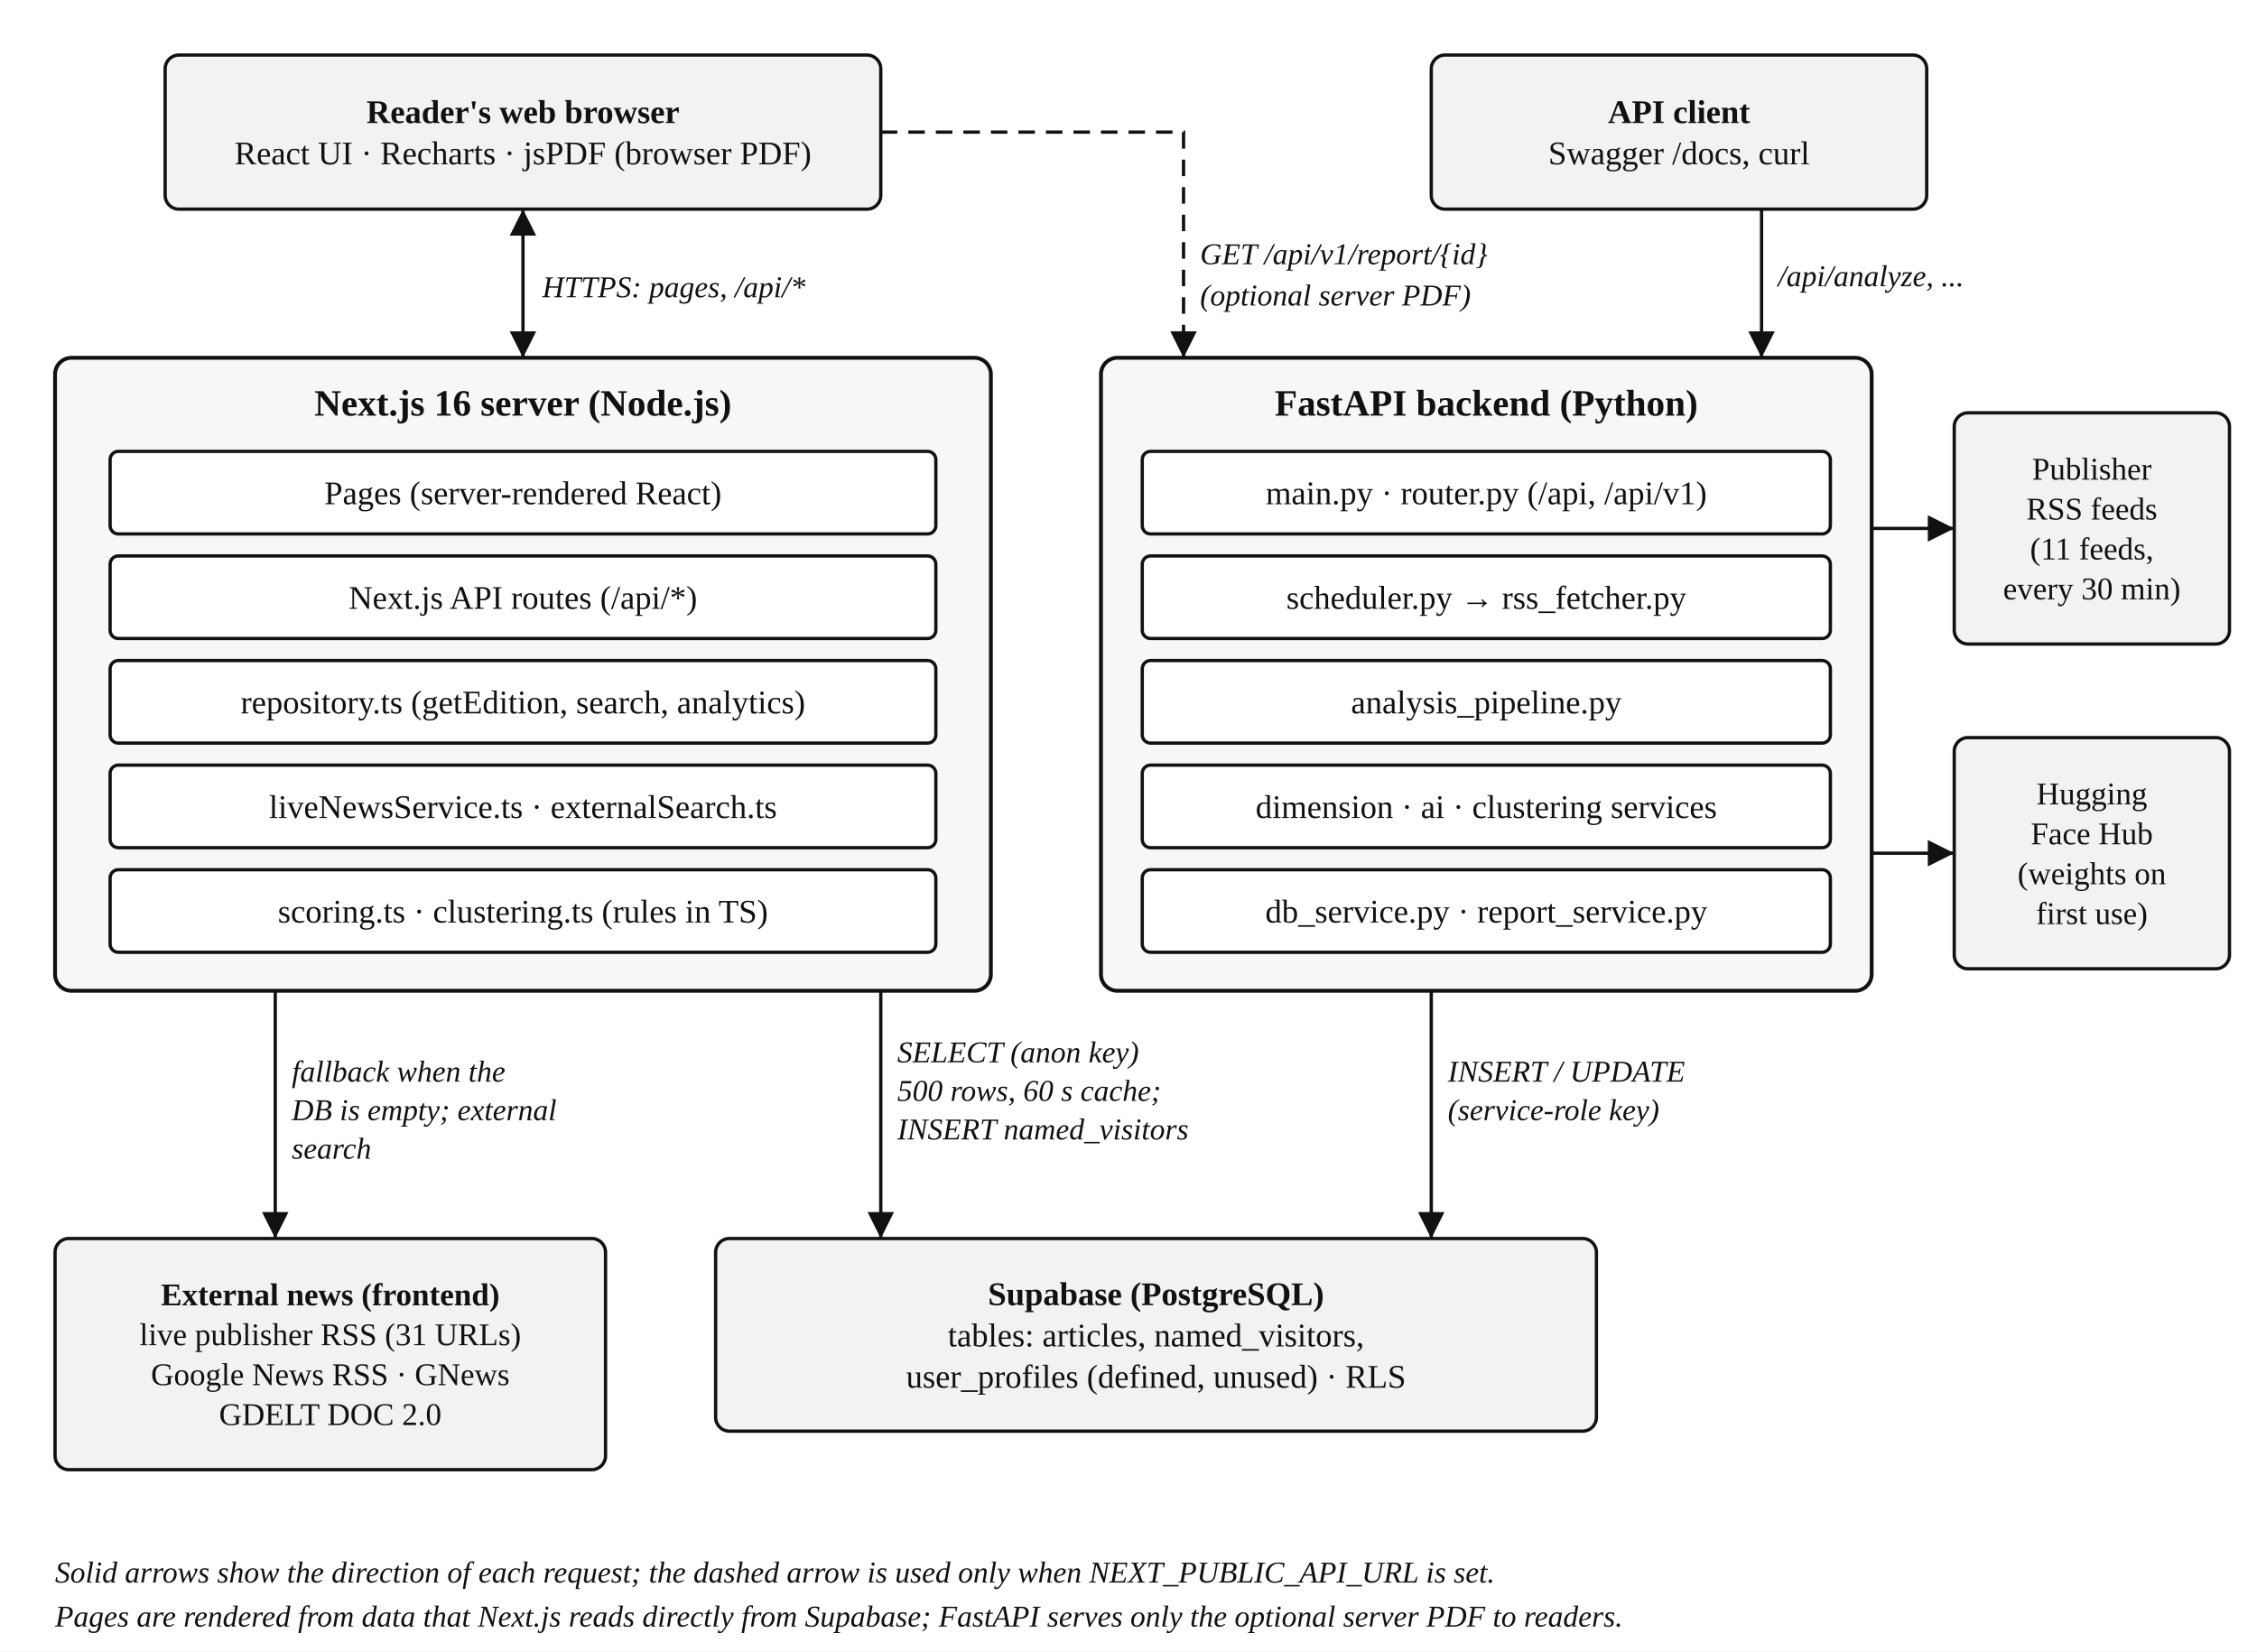
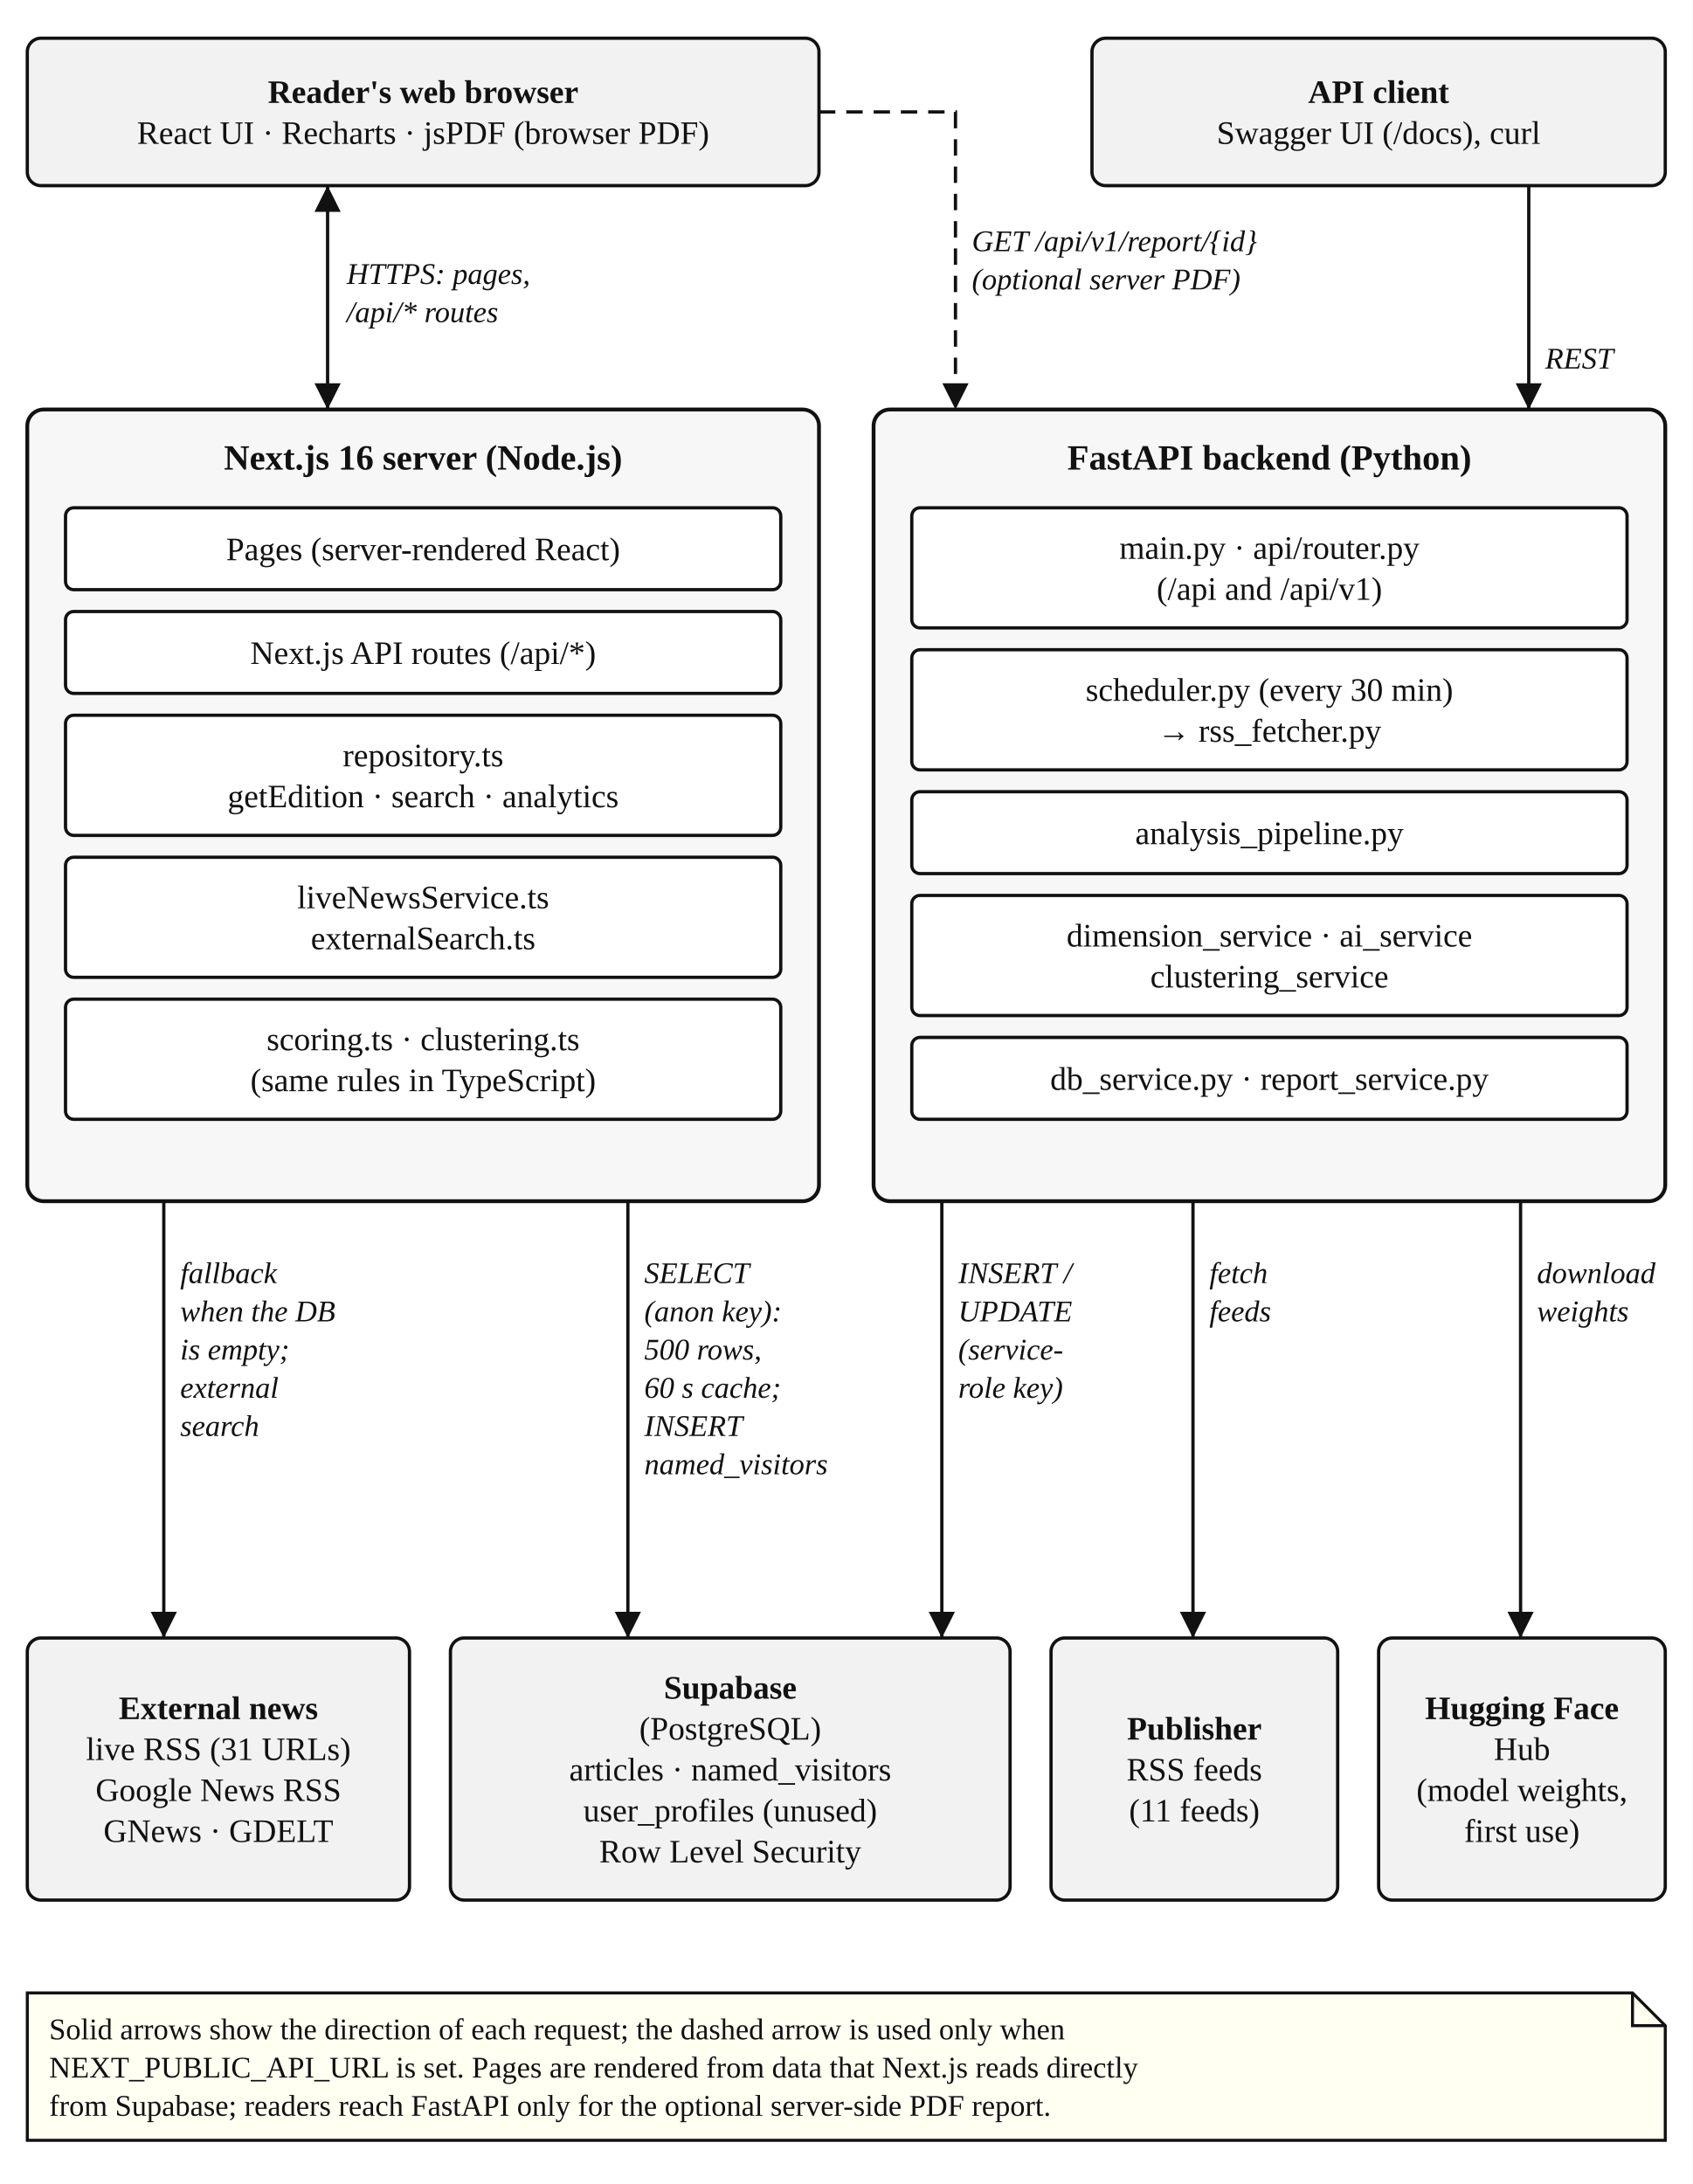
- <svg xmlns="http://www.w3.org/2000/svg" viewBox="0 0 820 600" width="820" height="600">
+ <svg xmlns="http://www.w3.org/2000/svg" viewBox="0 0 620 800" width="620" height="800">
  <defs>
    <marker id="open" viewBox="0 0 10 10" refX="10" refY="5" markerWidth="9" markerHeight="9" orient="auto-start-reverse">
      <path d="M0,0 L10,5 L0,10" fill="none" stroke="#111" stroke-width="1.3" />
    </marker>
    <marker id="solid" viewBox="0 0 10 10" refX="10" refY="5" markerWidth="8" markerHeight="8" orient="auto-start-reverse">
      <path d="M0,0 L10,5 L0,10 z" fill="#111" />
    </marker>
    <marker id="diamond" viewBox="0 0 16 10" refX="16" refY="5" markerWidth="16" markerHeight="10" markerUnits="userSpaceOnUse" orient="auto-start-reverse">
      <path d="M0,5 L8,0 L16,5 L8,10 z" fill="#111" />
    </marker>
  </defs>
  <rect width="100%" height="100%" fill="white" />
-   <rect x="60" y="20" width="260" height="56" rx="5" fill="#f2f2f2" stroke="#111" stroke-width="1.2" />
-   <text x="190.0" y="44.7" font-size="12" text-anchor="middle" font-weight="bold" font-style="normal" font-family="Liberation Serif, Times New Roman, serif" fill="#111">Reader's web browser</text>
-   <text x="190.0" y="59.7" font-size="12" text-anchor="middle" font-weight="normal" font-style="normal" font-family="Liberation Serif, Times New Roman, serif" fill="#111">React UI · Recharts · jsPDF (browser PDF)</text>
-   <rect x="520" y="20" width="180" height="56" rx="5" fill="#f2f2f2" stroke="#111" stroke-width="1.2" />
-   <text x="610.0" y="44.7" font-size="12" text-anchor="middle" font-weight="bold" font-style="normal" font-family="Liberation Serif, Times New Roman, serif" fill="#111">API client</text>
-   <text x="610.0" y="59.7" font-size="12" text-anchor="middle" font-weight="normal" font-style="normal" font-family="Liberation Serif, Times New Roman, serif" fill="#111">Swagger /docs, curl</text>
-   <rect x="20" y="130" width="340" height="230" rx="6" fill="#f7f7f7" stroke="#111" stroke-width="1.4" />
-   <text x="190" y="151" font-size="13.5" text-anchor="middle" font-weight="bold" font-style="normal" font-family="Liberation Serif, Times New Roman, serif" fill="#111">Next.js 16 server (Node.js)</text>
-   <rect x="40" y="164" width="300" height="30" rx="3" fill="white" stroke="#111" stroke-width="1.2" />
-   <text x="190.0" y="183.2" font-size="12" text-anchor="middle" font-weight="normal" font-style="normal" font-family="Liberation Serif, Times New Roman, serif" fill="#111">Pages (server-rendered React)</text>
-   <rect x="40" y="202" width="300" height="30" rx="3" fill="white" stroke="#111" stroke-width="1.2" />
-   <text x="190.0" y="221.2" font-size="12" text-anchor="middle" font-weight="normal" font-style="normal" font-family="Liberation Serif, Times New Roman, serif" fill="#111">Next.js API routes (/api/*)</text>
-   <rect x="40" y="240" width="300" height="30" rx="3" fill="white" stroke="#111" stroke-width="1.2" />
-   <text x="190.0" y="259.2" font-size="12" text-anchor="middle" font-weight="normal" font-style="normal" font-family="Liberation Serif, Times New Roman, serif" fill="#111">repository.ts (getEdition, search, analytics)</text>
-   <rect x="40" y="278" width="300" height="30" rx="3" fill="white" stroke="#111" stroke-width="1.2" />
-   <text x="190.0" y="297.2" font-size="12" text-anchor="middle" font-weight="normal" font-style="normal" font-family="Liberation Serif, Times New Roman, serif" fill="#111">liveNewsService.ts · externalSearch.ts</text>
-   <rect x="40" y="316" width="300" height="30" rx="3" fill="white" stroke="#111" stroke-width="1.2" />
-   <text x="190.0" y="335.2" font-size="12" text-anchor="middle" font-weight="normal" font-style="normal" font-family="Liberation Serif, Times New Roman, serif" fill="#111">scoring.ts · clustering.ts (rules in TS)</text>
-   <rect x="400" y="130" width="280" height="230" rx="6" fill="#f7f7f7" stroke="#111" stroke-width="1.4" />
-   <text x="540" y="151" font-size="13.5" text-anchor="middle" font-weight="bold" font-style="normal" font-family="Liberation Serif, Times New Roman, serif" fill="#111">FastAPI backend (Python)</text>
-   <rect x="415" y="164" width="250" height="30" rx="3" fill="white" stroke="#111" stroke-width="1.2" />
-   <text x="540.0" y="183.2" font-size="12" text-anchor="middle" font-weight="normal" font-style="normal" font-family="Liberation Serif, Times New Roman, serif" fill="#111">main.py · router.py (/api, /api/v1)</text>
-   <rect x="415" y="202" width="250" height="30" rx="3" fill="white" stroke="#111" stroke-width="1.2" />
-   <text x="540.0" y="221.2" font-size="12" text-anchor="middle" font-weight="normal" font-style="normal" font-family="Liberation Serif, Times New Roman, serif" fill="#111">scheduler.py → rss_fetcher.py</text>
-   <rect x="415" y="240" width="250" height="30" rx="3" fill="white" stroke="#111" stroke-width="1.2" />
-   <text x="540.0" y="259.2" font-size="12" text-anchor="middle" font-weight="normal" font-style="normal" font-family="Liberation Serif, Times New Roman, serif" fill="#111">analysis_pipeline.py</text>
-   <rect x="415" y="278" width="250" height="30" rx="3" fill="white" stroke="#111" stroke-width="1.2" />
-   <text x="540.0" y="297.2" font-size="12" text-anchor="middle" font-weight="normal" font-style="normal" font-family="Liberation Serif, Times New Roman, serif" fill="#111">dimension · ai · clustering services</text>
-   <rect x="415" y="316" width="250" height="30" rx="3" fill="white" stroke="#111" stroke-width="1.2" />
-   <text x="540.0" y="335.2" font-size="12" text-anchor="middle" font-weight="normal" font-style="normal" font-family="Liberation Serif, Times New Roman, serif" fill="#111">db_service.py · report_service.py</text>
-   <rect x="710" y="150" width="100" height="84" rx="5" fill="#f2f2f2" stroke="#111" stroke-width="1.2" />
-   <text x="760.0" y="174.275" font-size="11.5" text-anchor="middle" font-weight="normal" font-style="normal" font-family="Liberation Serif, Times New Roman, serif" fill="#111">Publisher</text>
-   <text x="760.0" y="188.775" font-size="11.5" text-anchor="middle" font-weight="normal" font-style="normal" font-family="Liberation Serif, Times New Roman, serif" fill="#111">RSS feeds</text>
-   <text x="760.0" y="203.275" font-size="11.5" text-anchor="middle" font-weight="normal" font-style="normal" font-family="Liberation Serif, Times New Roman, serif" fill="#111">(11 feeds,</text>
-   <text x="760.0" y="217.775" font-size="11.5" text-anchor="middle" font-weight="normal" font-style="normal" font-family="Liberation Serif, Times New Roman, serif" fill="#111">every 30 min)</text>
-   <rect x="710" y="268" width="100" height="84" rx="5" fill="#f2f2f2" stroke="#111" stroke-width="1.2" />
-   <text x="760.0" y="292.275" font-size="11.5" text-anchor="middle" font-weight="normal" font-style="normal" font-family="Liberation Serif, Times New Roman, serif" fill="#111">Hugging</text>
-   <text x="760.0" y="306.775" font-size="11.5" text-anchor="middle" font-weight="normal" font-style="normal" font-family="Liberation Serif, Times New Roman, serif" fill="#111">Face Hub</text>
-   <text x="760.0" y="321.275" font-size="11.5" text-anchor="middle" font-weight="normal" font-style="normal" font-family="Liberation Serif, Times New Roman, serif" fill="#111">(weights on</text>
-   <text x="760.0" y="335.775" font-size="11.5" text-anchor="middle" font-weight="normal" font-style="normal" font-family="Liberation Serif, Times New Roman, serif" fill="#111">first use)</text>
-   <polyline points="680,192 710,192" fill="none" stroke="#111" stroke-width="1.2" marker-end="url(#solid)" />
-   <polyline points="680,310 710,310" fill="none" stroke="#111" stroke-width="1.2" marker-end="url(#solid)" />
-   <rect x="260" y="450" width="320" height="70" rx="5" fill="#f2f2f2" stroke="#111" stroke-width="1.2" />
-   <text x="420.0" y="474.2" font-size="12" text-anchor="middle" font-weight="bold" font-style="normal" font-family="Liberation Serif, Times New Roman, serif" fill="#111">Supabase (PostgreSQL)</text>
-   <text x="420.0" y="489.2" font-size="12" text-anchor="middle" font-weight="normal" font-style="normal" font-family="Liberation Serif, Times New Roman, serif" fill="#111">tables: articles, named_visitors,</text>
-   <text x="420.0" y="504.2" font-size="12" text-anchor="middle" font-weight="normal" font-style="normal" font-family="Liberation Serif, Times New Roman, serif" fill="#111">user_profiles (defined, unused) · RLS</text>
-   <rect x="20" y="450" width="200" height="84" rx="5" fill="#f2f2f2" stroke="#111" stroke-width="1.2" />
-   <text x="120.0" y="474.275" font-size="11.5" text-anchor="middle" font-weight="bold" font-style="normal" font-family="Liberation Serif, Times New Roman, serif" fill="#111">External news (frontend)</text>
-   <text x="120.0" y="488.775" font-size="11.5" text-anchor="middle" font-weight="normal" font-style="normal" font-family="Liberation Serif, Times New Roman, serif" fill="#111">live publisher RSS (31 URLs)</text>
-   <text x="120.0" y="503.275" font-size="11.5" text-anchor="middle" font-weight="normal" font-style="normal" font-family="Liberation Serif, Times New Roman, serif" fill="#111">Google News RSS · GNews</text>
-   <text x="120.0" y="517.775" font-size="11.5" text-anchor="middle" font-weight="normal" font-style="normal" font-family="Liberation Serif, Times New Roman, serif" fill="#111">GDELT DOC 2.0</text>
-   <polyline points="190,76 190,130" fill="none" stroke="#111" stroke-width="1.2" marker-end="url(#solid)" marker-start="url(#solid)" />
-   <text x="197" y="108" font-size="11" text-anchor="start" font-weight="normal" font-style="italic" font-family="Liberation Serif, Times New Roman, serif" fill="#111">HTTPS: pages, /api/*</text>
-   <polyline points="320,48 430,48 430,130" fill="none" stroke="#111" stroke-width="1.2" stroke-dasharray="6 4" marker-end="url(#solid)" />
-   <text x="436" y="96" font-size="11" text-anchor="start" font-weight="normal" font-style="italic" font-family="Liberation Serif, Times New Roman, serif" fill="#111">GET /api/v1/report/{id}</text>
-   <text x="436" y="111" font-size="11" text-anchor="start" font-weight="normal" font-style="italic" font-family="Liberation Serif, Times New Roman, serif" fill="#111">(optional server PDF)</text>
-   <polyline points="640,76 640,130" fill="none" stroke="#111" stroke-width="1.2" marker-end="url(#solid)" />
-   <text x="646" y="104" font-size="11" text-anchor="start" font-weight="normal" font-style="italic" font-family="Liberation Serif, Times New Roman, serif" fill="#111">/api/analyze, ...</text>
-   <polyline points="100,360 100,450" fill="none" stroke="#111" stroke-width="1.2" marker-end="url(#solid)" />
-   <text x="106" y="393" font-size="11" text-anchor="start" font-weight="normal" font-style="italic" font-family="Liberation Serif, Times New Roman, serif" fill="#111">fallback when the</text>
-   <text x="106" y="407" font-size="11" text-anchor="start" font-weight="normal" font-style="italic" font-family="Liberation Serif, Times New Roman, serif" fill="#111">DB is empty; external</text>
-   <text x="106" y="421" font-size="11" text-anchor="start" font-weight="normal" font-style="italic" font-family="Liberation Serif, Times New Roman, serif" fill="#111">search</text>
-   <polyline points="320,360 320,450" fill="none" stroke="#111" stroke-width="1.2" marker-end="url(#solid)" />
-   <text x="326" y="386" font-size="11" text-anchor="start" font-weight="normal" font-style="italic" font-family="Liberation Serif, Times New Roman, serif" fill="#111">SELECT (anon key)</text>
-   <text x="326" y="400" font-size="11" text-anchor="start" font-weight="normal" font-style="italic" font-family="Liberation Serif, Times New Roman, serif" fill="#111">500 rows, 60 s cache;</text>
-   <text x="326" y="414" font-size="11" text-anchor="start" font-weight="normal" font-style="italic" font-family="Liberation Serif, Times New Roman, serif" fill="#111">INSERT named_visitors</text>
-   <polyline points="520,360 520,450" fill="none" stroke="#111" stroke-width="1.2" marker-end="url(#solid)" />
-   <text x="526" y="393" font-size="11" text-anchor="start" font-weight="normal" font-style="italic" font-family="Liberation Serif, Times New Roman, serif" fill="#111">INSERT / UPDATE</text>
-   <text x="526" y="407" font-size="11" text-anchor="start" font-weight="normal" font-style="italic" font-family="Liberation Serif, Times New Roman, serif" fill="#111">(service-role key)</text>
-   <text x="20" y="575" font-size="11" text-anchor="start" font-weight="normal" font-style="italic" font-family="Liberation Serif, Times New Roman, serif" fill="#111">Solid arrows show the direction of each request; the dashed arrow is used only when NEXT_PUBLIC_API_URL is set.</text>
-   <text x="20" y="591" font-size="11" text-anchor="start" font-weight="normal" font-style="italic" font-family="Liberation Serif, Times New Roman, serif" fill="#111">Pages are rendered from data that Next.js reads directly from Supabase; FastAPI serves only the optional server PDF to readers.</text>
+   <rect x="10" y="14" width="290" height="54" rx="5" fill="#f2f2f2" stroke="#111" stroke-width="1.2" />
+   <text x="155.0" y="37.7" font-size="12" text-anchor="middle" font-weight="bold" font-style="normal" font-family="Liberation Serif, Times New Roman, serif" fill="#111">Reader's web browser</text>
+   <text x="155.0" y="52.7" font-size="12" text-anchor="middle" font-weight="normal" font-style="normal" font-family="Liberation Serif, Times New Roman, serif" fill="#111">React UI · Recharts · jsPDF (browser PDF)</text>
+   <rect x="400" y="14" width="210" height="54" rx="5" fill="#f2f2f2" stroke="#111" stroke-width="1.2" />
+   <text x="505.0" y="37.7" font-size="12" text-anchor="middle" font-weight="bold" font-style="normal" font-family="Liberation Serif, Times New Roman, serif" fill="#111">API client</text>
+   <text x="505.0" y="52.7" font-size="12" text-anchor="middle" font-weight="normal" font-style="normal" font-family="Liberation Serif, Times New Roman, serif" fill="#111">Swagger UI (/docs), curl</text>
+   <rect x="10" y="150" width="290" height="290" rx="6" fill="#f7f7f7" stroke="#111" stroke-width="1.4" />
+   <text x="155" y="172" font-size="13" text-anchor="middle" font-weight="bold" font-style="normal" font-family="Liberation Serif, Times New Roman, serif" fill="#111">Next.js 16 server (Node.js)</text>
+   <rect x="24" y="186" width="262" height="30" rx="3" fill="white" stroke="#111" stroke-width="1.2" />
+   <text x="155.0" y="205.2" font-size="12" text-anchor="middle" font-weight="normal" font-style="normal" font-family="Liberation Serif, Times New Roman, serif" fill="#111">Pages (server-rendered React)</text>
+   <rect x="24" y="224" width="262" height="30" rx="3" fill="white" stroke="#111" stroke-width="1.2" />
+   <text x="155.0" y="243.2" font-size="12" text-anchor="middle" font-weight="normal" font-style="normal" font-family="Liberation Serif, Times New Roman, serif" fill="#111">Next.js API routes (/api/*)</text>
+   <rect x="24" y="262" width="262" height="44" rx="3" fill="white" stroke="#111" stroke-width="1.2" />
+   <text x="155.0" y="280.7" font-size="12" text-anchor="middle" font-weight="normal" font-style="normal" font-family="Liberation Serif, Times New Roman, serif" fill="#111">repository.ts</text>
+   <text x="155.0" y="295.7" font-size="12" text-anchor="middle" font-weight="normal" font-style="normal" font-family="Liberation Serif, Times New Roman, serif" fill="#111">getEdition · search · analytics</text>
+   <rect x="24" y="314" width="262" height="44" rx="3" fill="white" stroke="#111" stroke-width="1.2" />
+   <text x="155.0" y="332.7" font-size="12" text-anchor="middle" font-weight="normal" font-style="normal" font-family="Liberation Serif, Times New Roman, serif" fill="#111">liveNewsService.ts</text>
+   <text x="155.0" y="347.7" font-size="12" text-anchor="middle" font-weight="normal" font-style="normal" font-family="Liberation Serif, Times New Roman, serif" fill="#111">externalSearch.ts</text>
+   <rect x="24" y="366" width="262" height="44" rx="3" fill="white" stroke="#111" stroke-width="1.2" />
+   <text x="155.0" y="384.7" font-size="12" text-anchor="middle" font-weight="normal" font-style="normal" font-family="Liberation Serif, Times New Roman, serif" fill="#111">scoring.ts · clustering.ts</text>
+   <text x="155.0" y="399.7" font-size="12" text-anchor="middle" font-weight="normal" font-style="normal" font-family="Liberation Serif, Times New Roman, serif" fill="#111">(same rules in TypeScript)</text>
+   <rect x="320" y="150" width="290" height="290" rx="6" fill="#f7f7f7" stroke="#111" stroke-width="1.4" />
+   <text x="465" y="172" font-size="13" text-anchor="middle" font-weight="bold" font-style="normal" font-family="Liberation Serif, Times New Roman, serif" fill="#111">FastAPI backend (Python)</text>
+   <rect x="334" y="186" width="262" height="44" rx="3" fill="white" stroke="#111" stroke-width="1.2" />
+   <text x="465.0" y="204.7" font-size="12" text-anchor="middle" font-weight="normal" font-style="normal" font-family="Liberation Serif, Times New Roman, serif" fill="#111">main.py · api/router.py</text>
+   <text x="465.0" y="219.7" font-size="12" text-anchor="middle" font-weight="normal" font-style="normal" font-family="Liberation Serif, Times New Roman, serif" fill="#111">(/api and /api/v1)</text>
+   <rect x="334" y="238" width="262" height="44" rx="3" fill="white" stroke="#111" stroke-width="1.2" />
+   <text x="465.0" y="256.7" font-size="12" text-anchor="middle" font-weight="normal" font-style="normal" font-family="Liberation Serif, Times New Roman, serif" fill="#111">scheduler.py (every 30 min)</text>
+   <text x="465.0" y="271.7" font-size="12" text-anchor="middle" font-weight="normal" font-style="normal" font-family="Liberation Serif, Times New Roman, serif" fill="#111">→ rss_fetcher.py</text>
+   <rect x="334" y="290" width="262" height="30" rx="3" fill="white" stroke="#111" stroke-width="1.2" />
+   <text x="465.0" y="309.2" font-size="12" text-anchor="middle" font-weight="normal" font-style="normal" font-family="Liberation Serif, Times New Roman, serif" fill="#111">analysis_pipeline.py</text>
+   <rect x="334" y="328" width="262" height="44" rx="3" fill="white" stroke="#111" stroke-width="1.2" />
+   <text x="465.0" y="346.7" font-size="12" text-anchor="middle" font-weight="normal" font-style="normal" font-family="Liberation Serif, Times New Roman, serif" fill="#111">dimension_service · ai_service</text>
+   <text x="465.0" y="361.7" font-size="12" text-anchor="middle" font-weight="normal" font-style="normal" font-family="Liberation Serif, Times New Roman, serif" fill="#111">clustering_service</text>
+   <rect x="334" y="380" width="262" height="30" rx="3" fill="white" stroke="#111" stroke-width="1.2" />
+   <text x="465.0" y="399.2" font-size="12" text-anchor="middle" font-weight="normal" font-style="normal" font-family="Liberation Serif, Times New Roman, serif" fill="#111">db_service.py · report_service.py</text>
+   <polyline points="120,68 120,150" fill="none" stroke="#111" stroke-width="1.2" marker-end="url(#solid)" marker-start="url(#solid)" />
+   <text x="127" y="104" font-size="11" text-anchor="start" font-weight="normal" font-style="italic" font-family="Liberation Serif, Times New Roman, serif" fill="#111">HTTPS: pages,</text>
+   <text x="127" y="118" font-size="11" text-anchor="start" font-weight="normal" font-style="italic" font-family="Liberation Serif, Times New Roman, serif" fill="#111">/api/* routes</text>
+   <polyline points="300,41 350,41 350,150" fill="none" stroke="#111" stroke-width="1.2" stroke-dasharray="6 4" marker-end="url(#solid)" />
+   <text x="356" y="92" font-size="11" text-anchor="start" font-weight="normal" font-style="italic" font-family="Liberation Serif, Times New Roman, serif" fill="#111">GET /api/v1/report/{id}</text>
+   <text x="356" y="106" font-size="11" text-anchor="start" font-weight="normal" font-style="italic" font-family="Liberation Serif, Times New Roman, serif" fill="#111">(optional server PDF)</text>
+   <polyline points="560,68 560,150" fill="none" stroke="#111" stroke-width="1.2" marker-end="url(#solid)" />
+   <text x="566" y="135" font-size="11" text-anchor="start" font-weight="normal" font-style="italic" font-family="Liberation Serif, Times New Roman, serif" fill="#111">REST</text>
+   <rect x="10" y="600" width="140" height="96" rx="5" fill="#f2f2f2" stroke="#111" stroke-width="1.2" />
+   <text x="80.0" y="629.7" font-size="12" text-anchor="middle" font-weight="bold" font-style="normal" font-family="Liberation Serif, Times New Roman, serif" fill="#111">External news</text>
+   <text x="80.0" y="644.7" font-size="12" text-anchor="middle" font-weight="normal" font-style="normal" font-family="Liberation Serif, Times New Roman, serif" fill="#111">live RSS (31 URLs)</text>
+   <text x="80.0" y="659.7" font-size="12" text-anchor="middle" font-weight="normal" font-style="normal" font-family="Liberation Serif, Times New Roman, serif" fill="#111">Google News RSS</text>
+   <text x="80.0" y="674.7" font-size="12" text-anchor="middle" font-weight="normal" font-style="normal" font-family="Liberation Serif, Times New Roman, serif" fill="#111">GNews · GDELT</text>
+   <rect x="165" y="600" width="205" height="96" rx="5" fill="#f2f2f2" stroke="#111" stroke-width="1.2" />
+   <text x="267.5" y="622.2" font-size="12" text-anchor="middle" font-weight="bold" font-style="normal" font-family="Liberation Serif, Times New Roman, serif" fill="#111">Supabase</text>
+   <text x="267.5" y="637.2" font-size="12" text-anchor="middle" font-weight="normal" font-style="normal" font-family="Liberation Serif, Times New Roman, serif" fill="#111">(PostgreSQL)</text>
+   <text x="267.5" y="652.2" font-size="12" text-anchor="middle" font-weight="normal" font-style="normal" font-family="Liberation Serif, Times New Roman, serif" fill="#111">articles · named_visitors</text>
+   <text x="267.5" y="667.2" font-size="12" text-anchor="middle" font-weight="normal" font-style="normal" font-family="Liberation Serif, Times New Roman, serif" fill="#111">user_profiles (unused)</text>
+   <text x="267.5" y="682.2" font-size="12" text-anchor="middle" font-weight="normal" font-style="normal" font-family="Liberation Serif, Times New Roman, serif" fill="#111">Row Level Security</text>
+   <rect x="385" y="600" width="105" height="96" rx="5" fill="#f2f2f2" stroke="#111" stroke-width="1.2" />
+   <text x="437.5" y="637.2" font-size="12" text-anchor="middle" font-weight="bold" font-style="normal" font-family="Liberation Serif, Times New Roman, serif" fill="#111">Publisher</text>
+   <text x="437.5" y="652.2" font-size="12" text-anchor="middle" font-weight="normal" font-style="normal" font-family="Liberation Serif, Times New Roman, serif" fill="#111">RSS feeds</text>
+   <text x="437.5" y="667.2" font-size="12" text-anchor="middle" font-weight="normal" font-style="normal" font-family="Liberation Serif, Times New Roman, serif" fill="#111">(11 feeds)</text>
+   <rect x="505" y="600" width="105" height="96" rx="5" fill="#f2f2f2" stroke="#111" stroke-width="1.2" />
+   <text x="557.5" y="629.7" font-size="12" text-anchor="middle" font-weight="bold" font-style="normal" font-family="Liberation Serif, Times New Roman, serif" fill="#111">Hugging Face</text>
+   <text x="557.5" y="644.7" font-size="12" text-anchor="middle" font-weight="normal" font-style="normal" font-family="Liberation Serif, Times New Roman, serif" fill="#111">Hub</text>
+   <text x="557.5" y="659.7" font-size="12" text-anchor="middle" font-weight="normal" font-style="normal" font-family="Liberation Serif, Times New Roman, serif" fill="#111">(model weights,</text>
+   <text x="557.5" y="674.7" font-size="12" text-anchor="middle" font-weight="normal" font-style="normal" font-family="Liberation Serif, Times New Roman, serif" fill="#111">first use)</text>
+   <polyline points="60,440 60,600" fill="none" stroke="#111" stroke-width="1.2" marker-end="url(#solid)" />
+   <text x="66" y="470" font-size="11" text-anchor="start" font-weight="normal" font-style="italic" font-family="Liberation Serif, Times New Roman, serif" fill="#111">fallback</text>
+   <text x="66" y="484" font-size="11" text-anchor="start" font-weight="normal" font-style="italic" font-family="Liberation Serif, Times New Roman, serif" fill="#111">when the DB</text>
+   <text x="66" y="498" font-size="11" text-anchor="start" font-weight="normal" font-style="italic" font-family="Liberation Serif, Times New Roman, serif" fill="#111">is empty;</text>
+   <text x="66" y="512" font-size="11" text-anchor="start" font-weight="normal" font-style="italic" font-family="Liberation Serif, Times New Roman, serif" fill="#111">external</text>
+   <text x="66" y="526" font-size="11" text-anchor="start" font-weight="normal" font-style="italic" font-family="Liberation Serif, Times New Roman, serif" fill="#111">search</text>
+   <polyline points="230,440 230,600" fill="none" stroke="#111" stroke-width="1.2" marker-end="url(#solid)" />
+   <text x="236" y="470" font-size="11" text-anchor="start" font-weight="normal" font-style="italic" font-family="Liberation Serif, Times New Roman, serif" fill="#111">SELECT</text>
+   <text x="236" y="484" font-size="11" text-anchor="start" font-weight="normal" font-style="italic" font-family="Liberation Serif, Times New Roman, serif" fill="#111">(anon key):</text>
+   <text x="236" y="498" font-size="11" text-anchor="start" font-weight="normal" font-style="italic" font-family="Liberation Serif, Times New Roman, serif" fill="#111">500 rows,</text>
+   <text x="236" y="512" font-size="11" text-anchor="start" font-weight="normal" font-style="italic" font-family="Liberation Serif, Times New Roman, serif" fill="#111">60 s cache;</text>
+   <text x="236" y="526" font-size="11" text-anchor="start" font-weight="normal" font-style="italic" font-family="Liberation Serif, Times New Roman, serif" fill="#111">INSERT</text>
+   <text x="236" y="540" font-size="11" text-anchor="start" font-weight="normal" font-style="italic" font-family="Liberation Serif, Times New Roman, serif" fill="#111">named_visitors</text>
+   <polyline points="345,440 345,600" fill="none" stroke="#111" stroke-width="1.2" marker-end="url(#solid)" />
+   <text x="351" y="470" font-size="11" text-anchor="start" font-weight="normal" font-style="italic" font-family="Liberation Serif, Times New Roman, serif" fill="#111">INSERT /</text>
+   <text x="351" y="484" font-size="11" text-anchor="start" font-weight="normal" font-style="italic" font-family="Liberation Serif, Times New Roman, serif" fill="#111">UPDATE</text>
+   <text x="351" y="498" font-size="11" text-anchor="start" font-weight="normal" font-style="italic" font-family="Liberation Serif, Times New Roman, serif" fill="#111">(service-</text>
+   <text x="351" y="512" font-size="11" text-anchor="start" font-weight="normal" font-style="italic" font-family="Liberation Serif, Times New Roman, serif" fill="#111">role key)</text>
+   <polyline points="437,440 437,600" fill="none" stroke="#111" stroke-width="1.2" marker-end="url(#solid)" />
+   <text x="443" y="470" font-size="11" text-anchor="start" font-weight="normal" font-style="italic" font-family="Liberation Serif, Times New Roman, serif" fill="#111">fetch</text>
+   <text x="443" y="484" font-size="11" text-anchor="start" font-weight="normal" font-style="italic" font-family="Liberation Serif, Times New Roman, serif" fill="#111">feeds</text>
+   <polyline points="557,440 557,600" fill="none" stroke="#111" stroke-width="1.2" marker-end="url(#solid)" />
+   <text x="563" y="470" font-size="11" text-anchor="start" font-weight="normal" font-style="italic" font-family="Liberation Serif, Times New Roman, serif" fill="#111">download</text>
+   <text x="563" y="484" font-size="11" text-anchor="start" font-weight="normal" font-style="italic" font-family="Liberation Serif, Times New Roman, serif" fill="#111">weights</text>
+   <path d="M10,730 H598 L610,742 V784 H10 Z" fill="#fffff2" stroke="#111" stroke-width="1.1" />
+   <path d="M598,730 V742 H610" fill="none" stroke="#111" stroke-width="1.1" />
+   <text x="18" y="747" font-size="11" text-anchor="start" font-weight="normal" font-style="normal" font-family="Liberation Serif, Times New Roman, serif" fill="#111">Solid arrows show the direction of each request; the dashed arrow is used only when</text>
+   <text x="18" y="761" font-size="11" text-anchor="start" font-weight="normal" font-style="normal" font-family="Liberation Serif, Times New Roman, serif" fill="#111">NEXT_PUBLIC_API_URL is set. Pages are rendered from data that Next.js reads directly</text>
+   <text x="18" y="775" font-size="11" text-anchor="start" font-weight="normal" font-style="normal" font-family="Liberation Serif, Times New Roman, serif" fill="#111">from Supabase; readers reach FastAPI only for the optional server-side PDF report.</text>
</svg>
